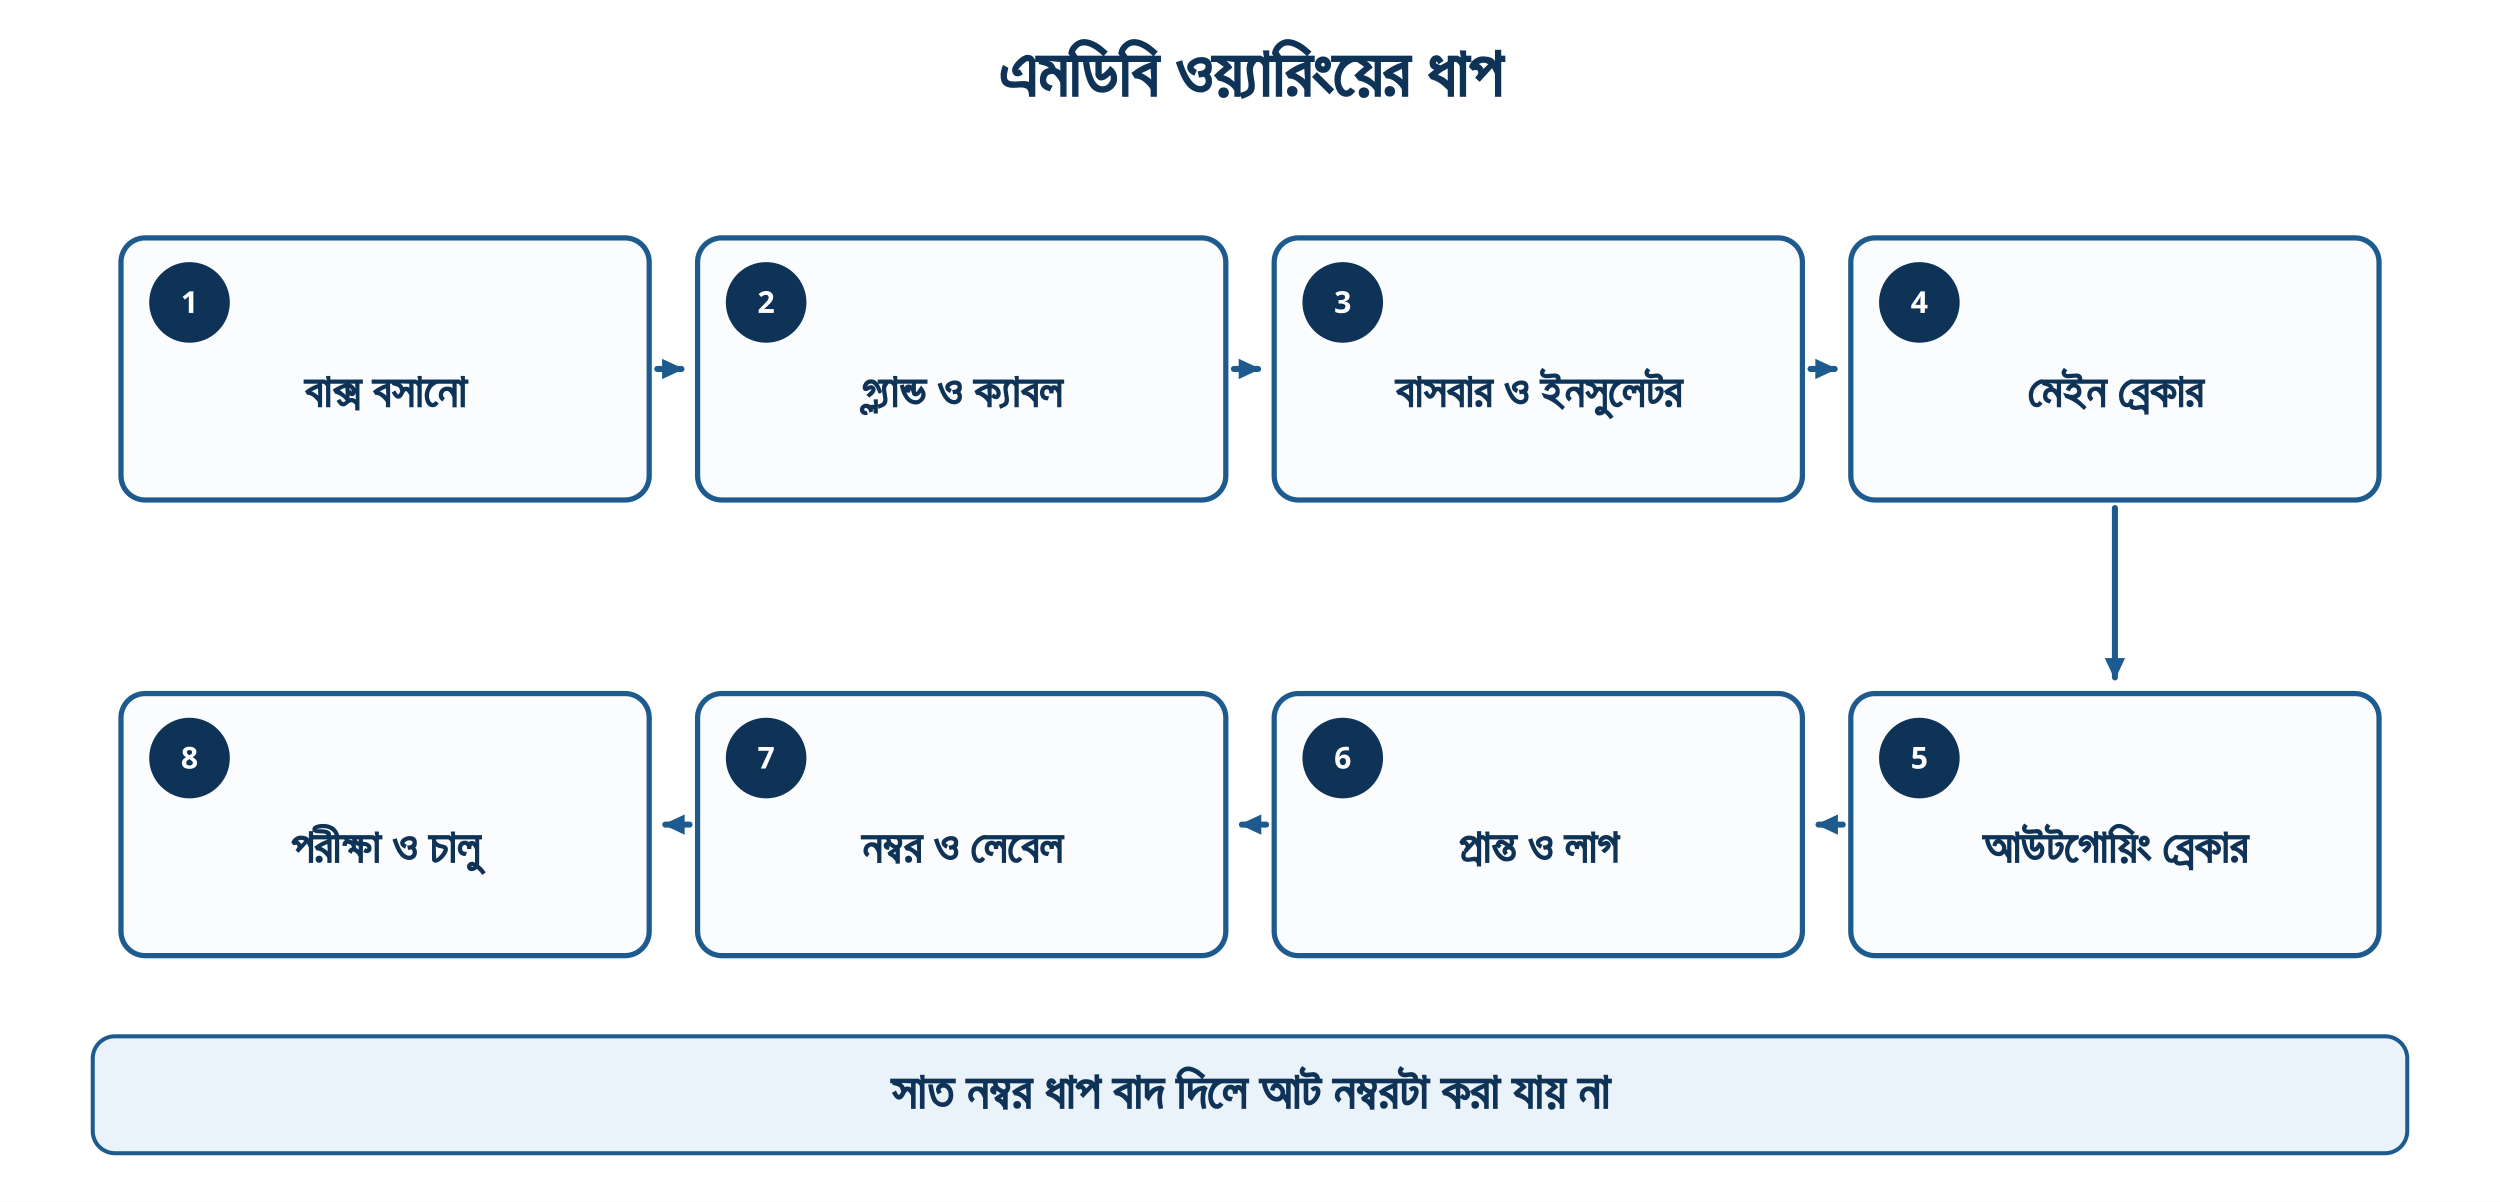
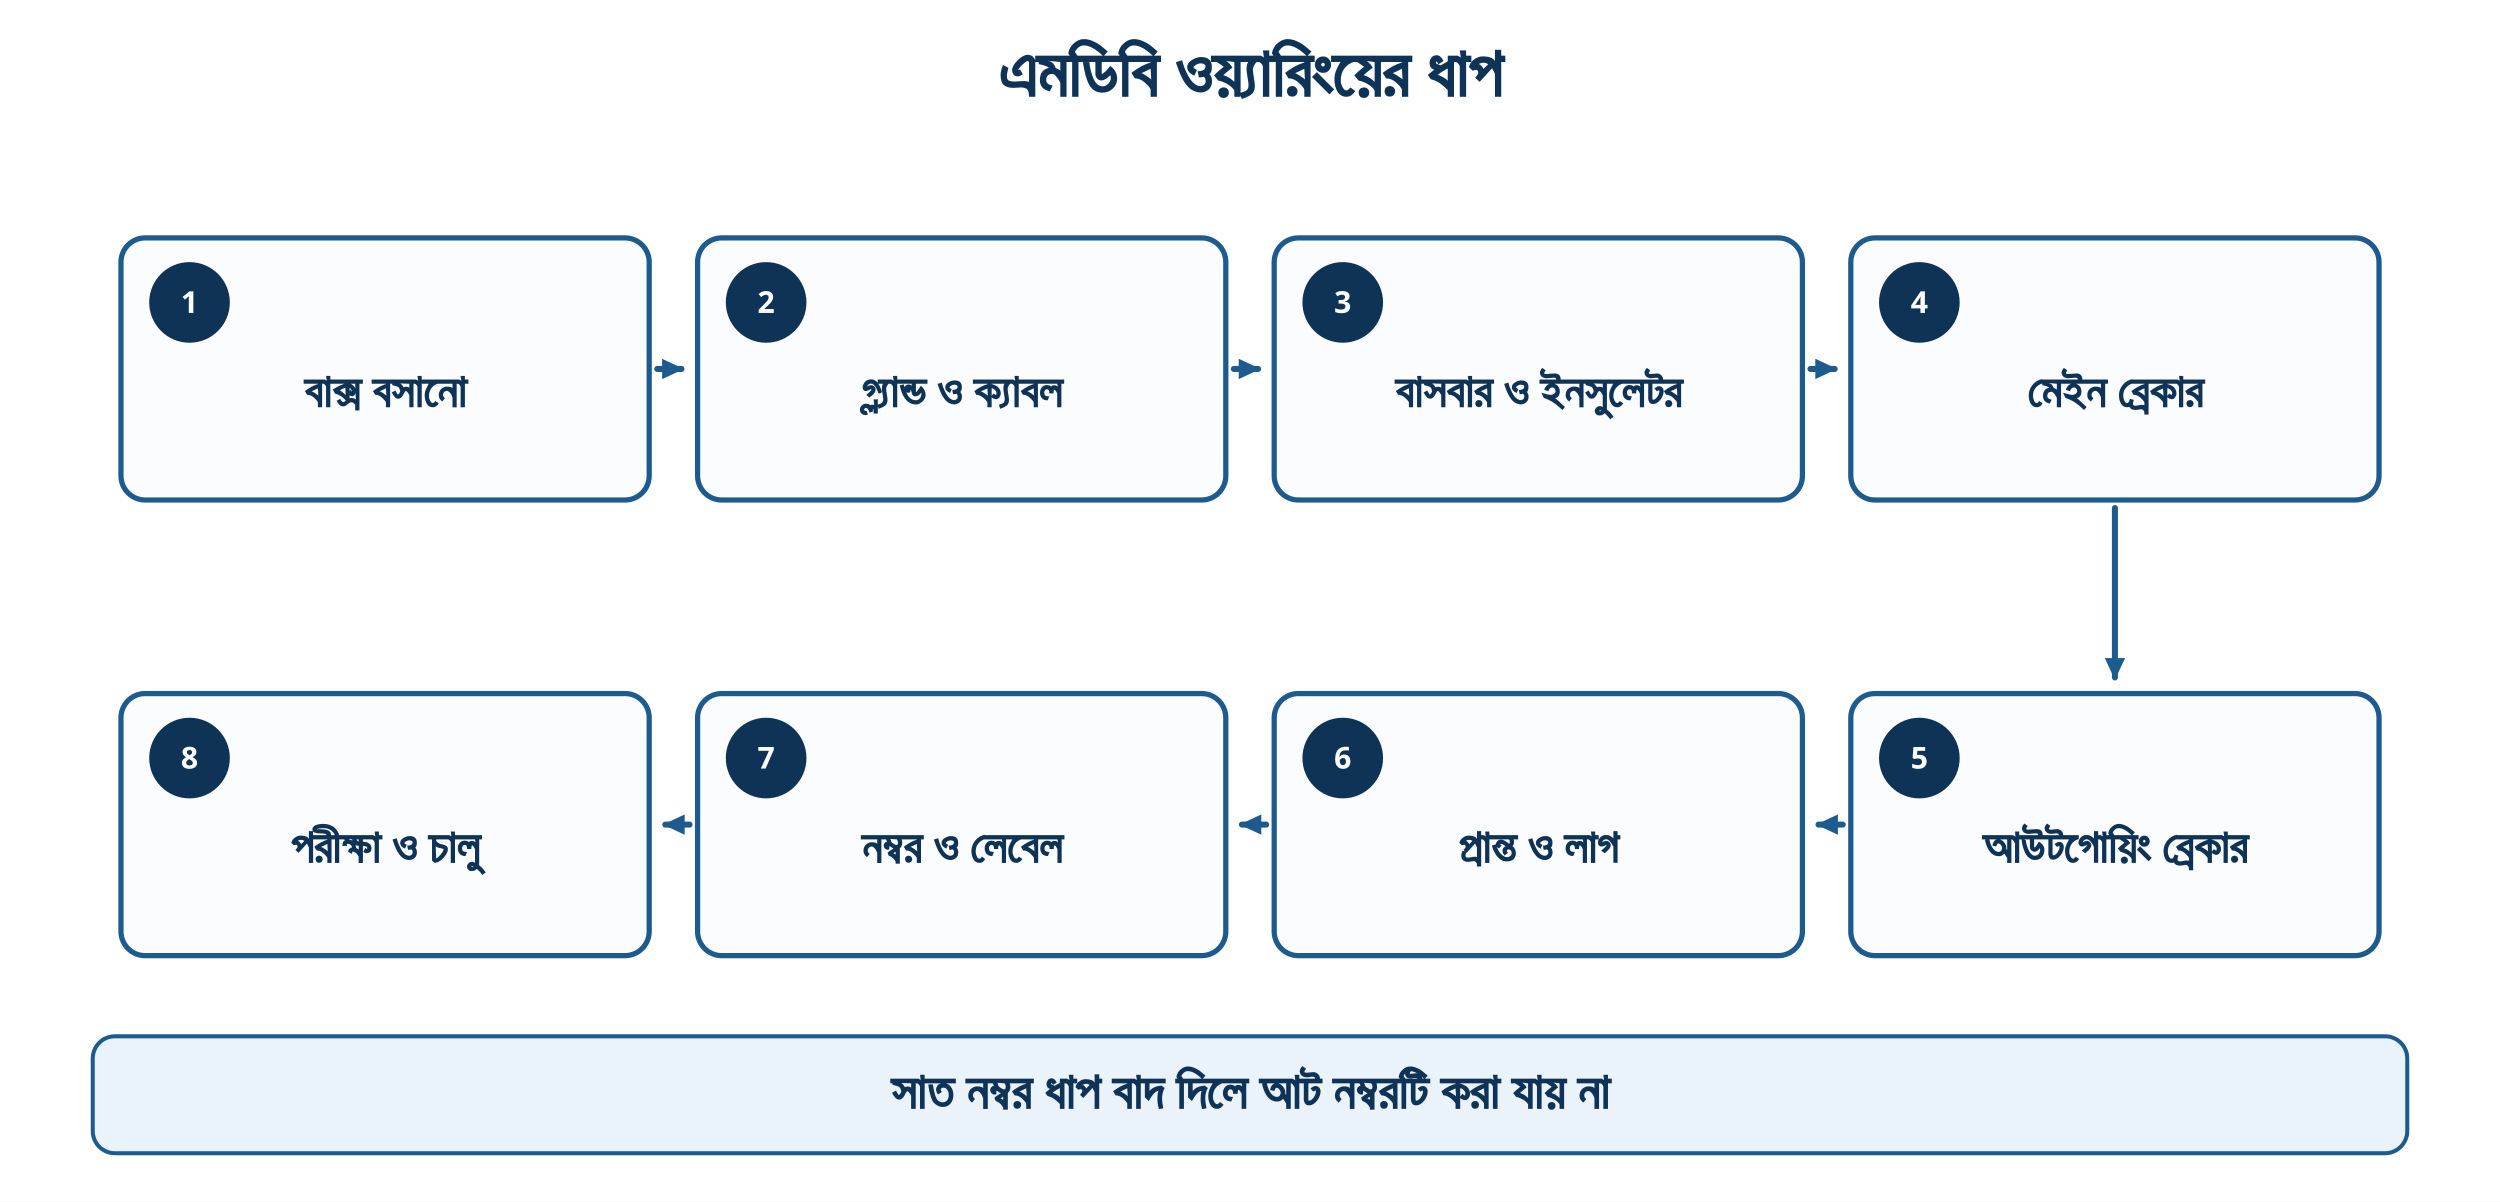
<svg xmlns="http://www.w3.org/2000/svg" width="1240" height="596" viewBox="0 0 1240 596">
  <defs>
    <marker id="ar" viewBox="0 0 10 10" refX="8.5" refY="5" markerUnits="userSpaceOnUse" markerWidth="12" markerHeight="12" orient="auto-start-reverse">
      <path d="M 0.5 0.8 L 9.5 5 L 0.5 9.2 z" fill="#1D5B8F" />
    </marker>
  </defs>
  <rect width="1240" height="596" fill="#FFFFFF" />
  <text x="620.0" y="48.0" font-family="Kalpurush" font-size="34" font-weight="700" fill="#0F3357" text-anchor="middle">এমডিবি ওয়্যারিংয়ের ধাপ</text>
  <rect x="60.0" y="118.0" width="262.0" height="130.0" rx="12" fill="#FBFCFD" stroke="#1D5B8F" stroke-width="2.6" />
  <circle cx="94.0" cy="150.0" r="20.0" fill="#0F3357" stroke="none" stroke-width="2" />
  <text x="94.0" y="155.2" font-family="Kalpurush" font-size="15" font-weight="700" fill="#FFFFFF" text-anchor="middle">1</text>
  <text x="191.0" y="202.0" font-family="Kalpurush" font-size="23" font-weight="700" fill="#0F3357" text-anchor="middle">বাক্স বসানো</text>
  <rect x="346.0" y="118.0" width="262.0" height="130.0" rx="12" fill="#FBFCFD" stroke="#1D5B8F" stroke-width="2.6" />
  <circle cx="380.0" cy="150.0" r="20.0" fill="#0F3357" stroke="none" stroke-width="2" />
  <text x="380.0" y="155.2" font-family="Kalpurush" font-size="15" font-weight="700" fill="#FFFFFF" text-anchor="middle">2</text>
  <text x="477.0" y="202.0" font-family="Kalpurush" font-size="23" font-weight="700" fill="#0F3357" text-anchor="middle">গ্ল্যান্ড ও ক্যাবল</text>
  <rect x="632.0" y="118.0" width="262.0" height="130.0" rx="12" fill="#FBFCFD" stroke="#1D5B8F" stroke-width="2.6" />
  <circle cx="666.0" cy="150.0" r="20.0" fill="#0F3357" stroke="none" stroke-width="2" />
  <text x="666.0" y="155.2" font-family="Kalpurush" font-size="15" font-weight="700" fill="#FFFFFF" text-anchor="middle">3</text>
  <text x="763.0" y="202.0" font-family="Kalpurush" font-size="23" font-weight="700" fill="#0F3357" text-anchor="middle">বাসবার ও ইনসুলেটর</text>
  <rect x="918.0" y="118.0" width="262.0" height="130.0" rx="12" fill="#FBFCFD" stroke="#1D5B8F" stroke-width="2.6" />
  <circle cx="952.0" cy="150.0" r="20.0" fill="#0F3357" stroke="none" stroke-width="2" />
  <text x="952.0" y="155.2" font-family="Kalpurush" font-size="15" font-weight="700" fill="#FFFFFF" text-anchor="middle">4</text>
  <text x="1049.0" y="202.0" font-family="Kalpurush" font-size="23" font-weight="700" fill="#0F3357" text-anchor="middle">মেইন ব্রেকার</text>
  <rect x="918.0" y="344.0" width="262.0" height="130.0" rx="12" fill="#FBFCFD" stroke="#1D5B8F" stroke-width="2.6" />
  <circle cx="952.0" cy="376.0" r="20.0" fill="#0F3357" stroke="none" stroke-width="2" />
  <text x="952.0" y="381.2" font-family="Kalpurush" font-size="15" font-weight="700" fill="#FFFFFF" text-anchor="middle">5</text>
  <text x="1049.0" y="428.0" font-family="Kalpurush" font-size="23" font-weight="700" fill="#0F3357" text-anchor="middle">আউটগোয়িং ব্রেকার</text>
  <rect x="632.0" y="344.0" width="262.0" height="130.0" rx="12" fill="#FBFCFD" stroke="#1D5B8F" stroke-width="2.6" />
  <circle cx="666.0" cy="376.0" r="20.0" fill="#0F3357" stroke="none" stroke-width="2" />
  <text x="666.0" y="381.2" font-family="Kalpurush" font-size="15" font-weight="700" fill="#FFFFFF" text-anchor="middle">6</text>
  <text x="763.0" y="428.0" font-family="Kalpurush" font-size="23" font-weight="700" fill="#0F3357" text-anchor="middle">প্রান্ত ও লাগ</text>
  <rect x="346.0" y="344.0" width="262.0" height="130.0" rx="12" fill="#FBFCFD" stroke="#1D5B8F" stroke-width="2.6" />
  <circle cx="380.0" cy="376.0" r="20.0" fill="#0F3357" stroke="none" stroke-width="2" />
  <text x="380.0" y="381.2" font-family="Kalpurush" font-size="15" font-weight="700" fill="#FFFFFF" text-anchor="middle">7</text>
  <text x="477.0" y="428.0" font-family="Kalpurush" font-size="23" font-weight="700" fill="#0F3357" text-anchor="middle">নম্বর ও লেবেল</text>
  <rect x="60.0" y="344.0" width="262.0" height="130.0" rx="12" fill="#FBFCFD" stroke="#1D5B8F" stroke-width="2.6" />
  <circle cx="94.0" cy="376.0" r="20.0" fill="#0F3357" stroke="none" stroke-width="2" />
  <text x="94.0" y="381.2" font-family="Kalpurush" font-size="15" font-weight="700" fill="#FFFFFF" text-anchor="middle">8</text>
  <text x="191.0" y="428.0" font-family="Kalpurush" font-size="23" font-weight="700" fill="#0F3357" text-anchor="middle">পরীক্ষা ও চালু</text>
  <line x1="326.0" y1="183.0" x2="338.0" y2="183.0" stroke="#1D5B8F" stroke-width="3" stroke-linecap="round" marker-end="url(#ar)" />
  <line x1="612.0" y1="183.0" x2="624.0" y2="183.0" stroke="#1D5B8F" stroke-width="3" stroke-linecap="round" marker-end="url(#ar)" />
  <line x1="898.0" y1="183.0" x2="910.0" y2="183.0" stroke="#1D5B8F" stroke-width="3" stroke-linecap="round" marker-end="url(#ar)" />
  <line x1="1049.0" y1="252.0" x2="1049.0" y2="336.0" stroke="#1D5B8F" stroke-width="3" stroke-linecap="round" marker-end="url(#ar)" />
  <line x1="914.0" y1="409.0" x2="902.0" y2="409.0" stroke="#1D5B8F" stroke-width="3" stroke-linecap="round" marker-end="url(#ar)" />
  <line x1="628.0" y1="409.0" x2="616.0" y2="409.0" stroke="#1D5B8F" stroke-width="3" stroke-linecap="round" marker-end="url(#ar)" />
  <line x1="342.0" y1="409.0" x2="330.0" y2="409.0" stroke="#1D5B8F" stroke-width="3" stroke-linecap="round" marker-end="url(#ar)" />
  <rect x="46.0" y="514.0" width="1148.0" height="58.0" rx="11" fill="#EAF2FA" stroke="#1D5B8F" stroke-width="2" />
-   <text x="620.0" y="550.0" font-family="Kalpurush" font-size="25" font-weight="700" fill="#0F3357" text-anchor="middle">সাত নম্বর ধাপ বাদ দিলে আট নম্বরটা করা যায় না</text>
+   <text x="620.0" y="550.0" font-family="Kalpurush" font-size="25" font-weight="700" fill="#0F3357" text-anchor="middle">সাত নম্বর ধাপ বাদ দিলে আট নম্বরটি করা যায় না</text>
</svg>
